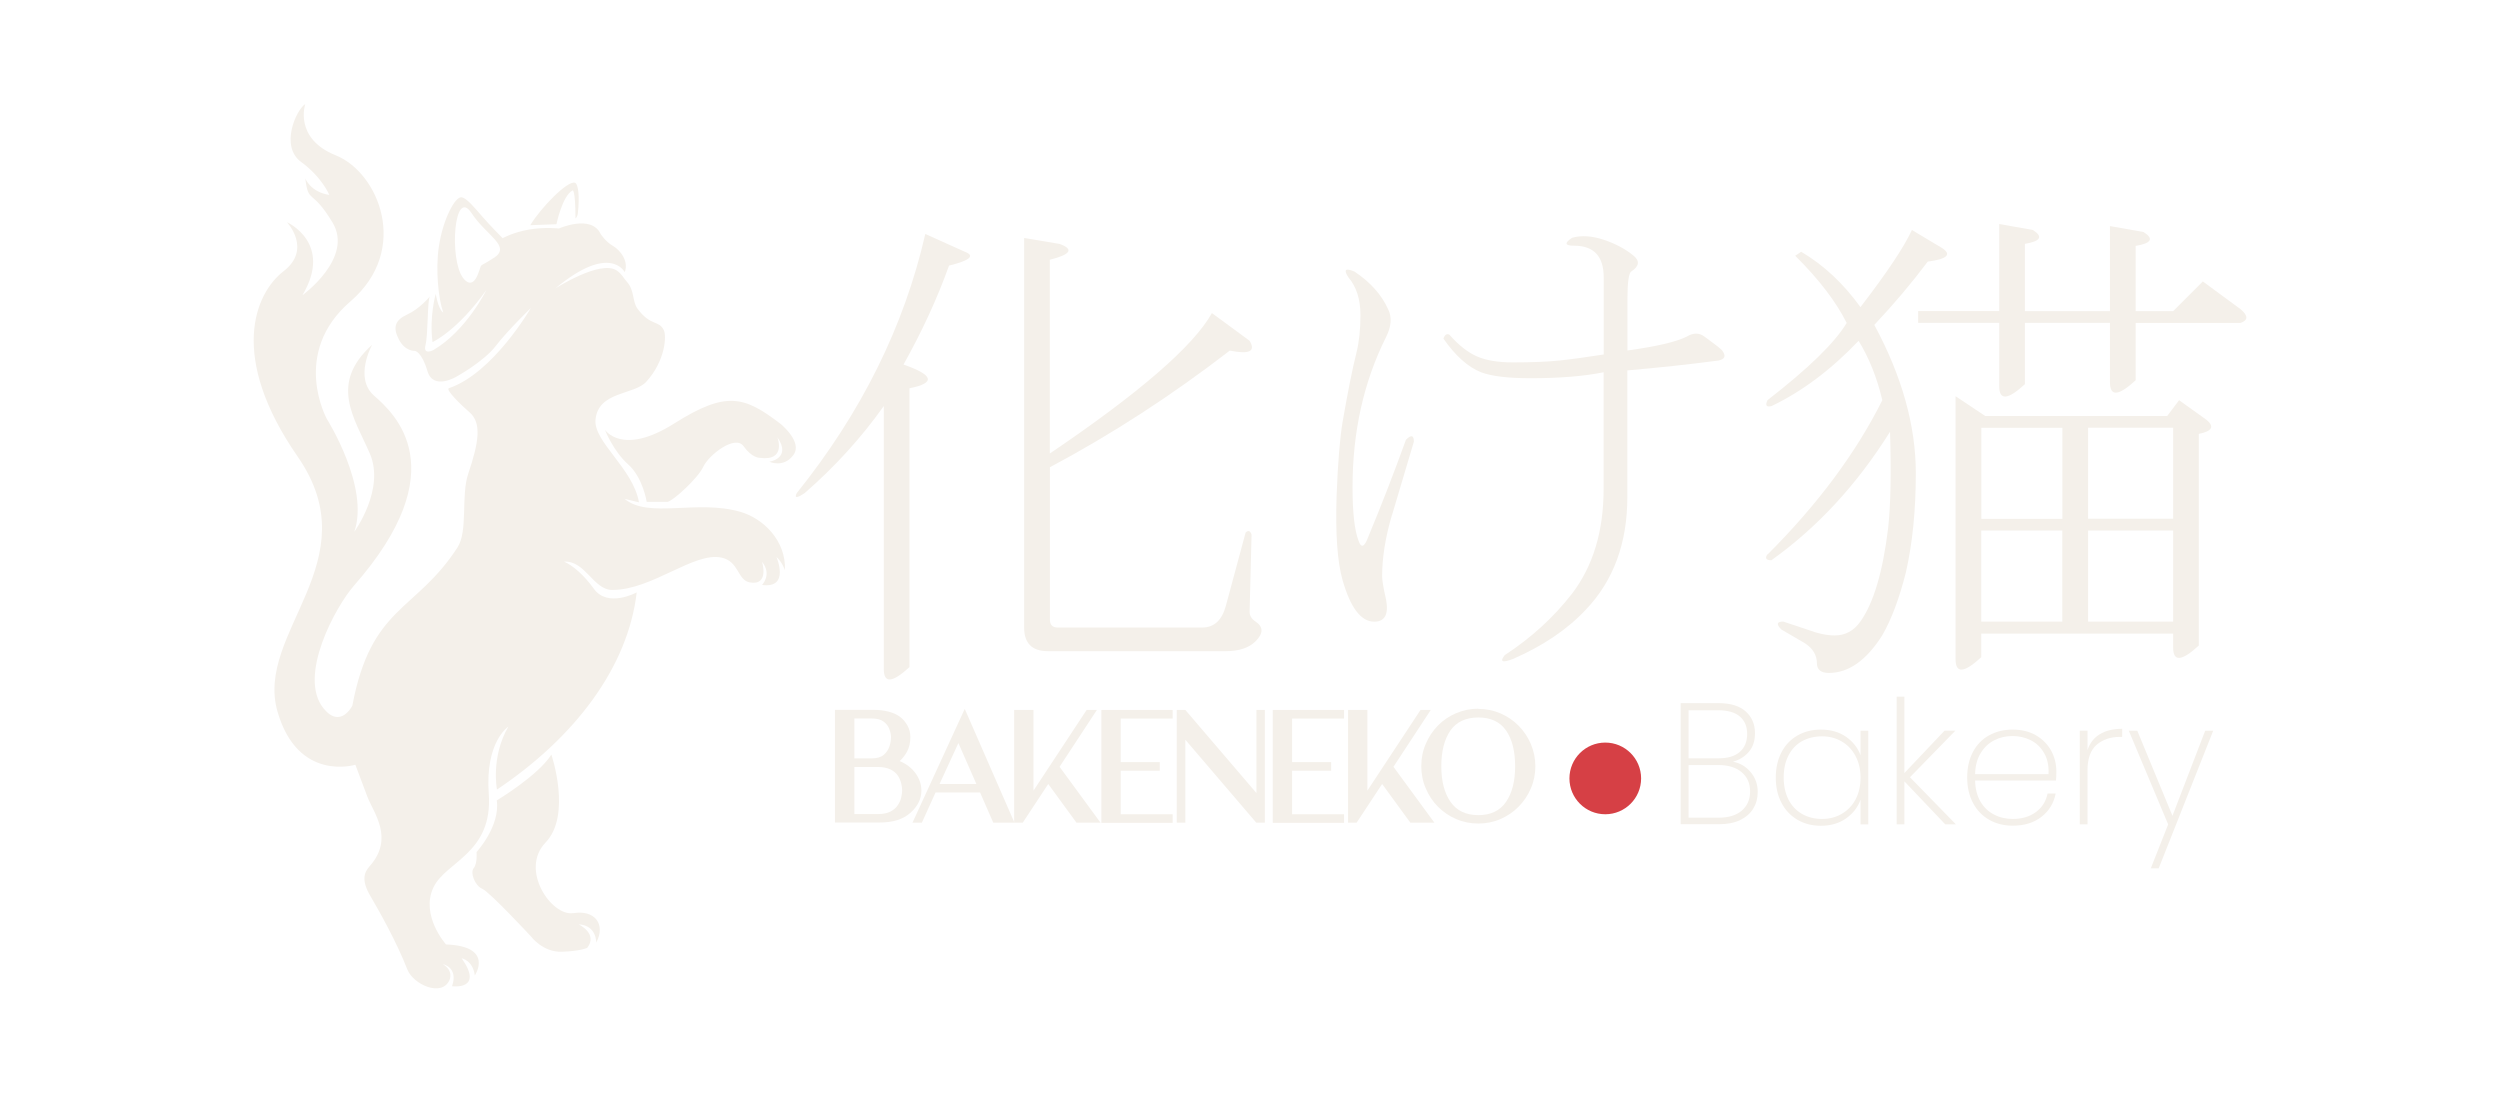
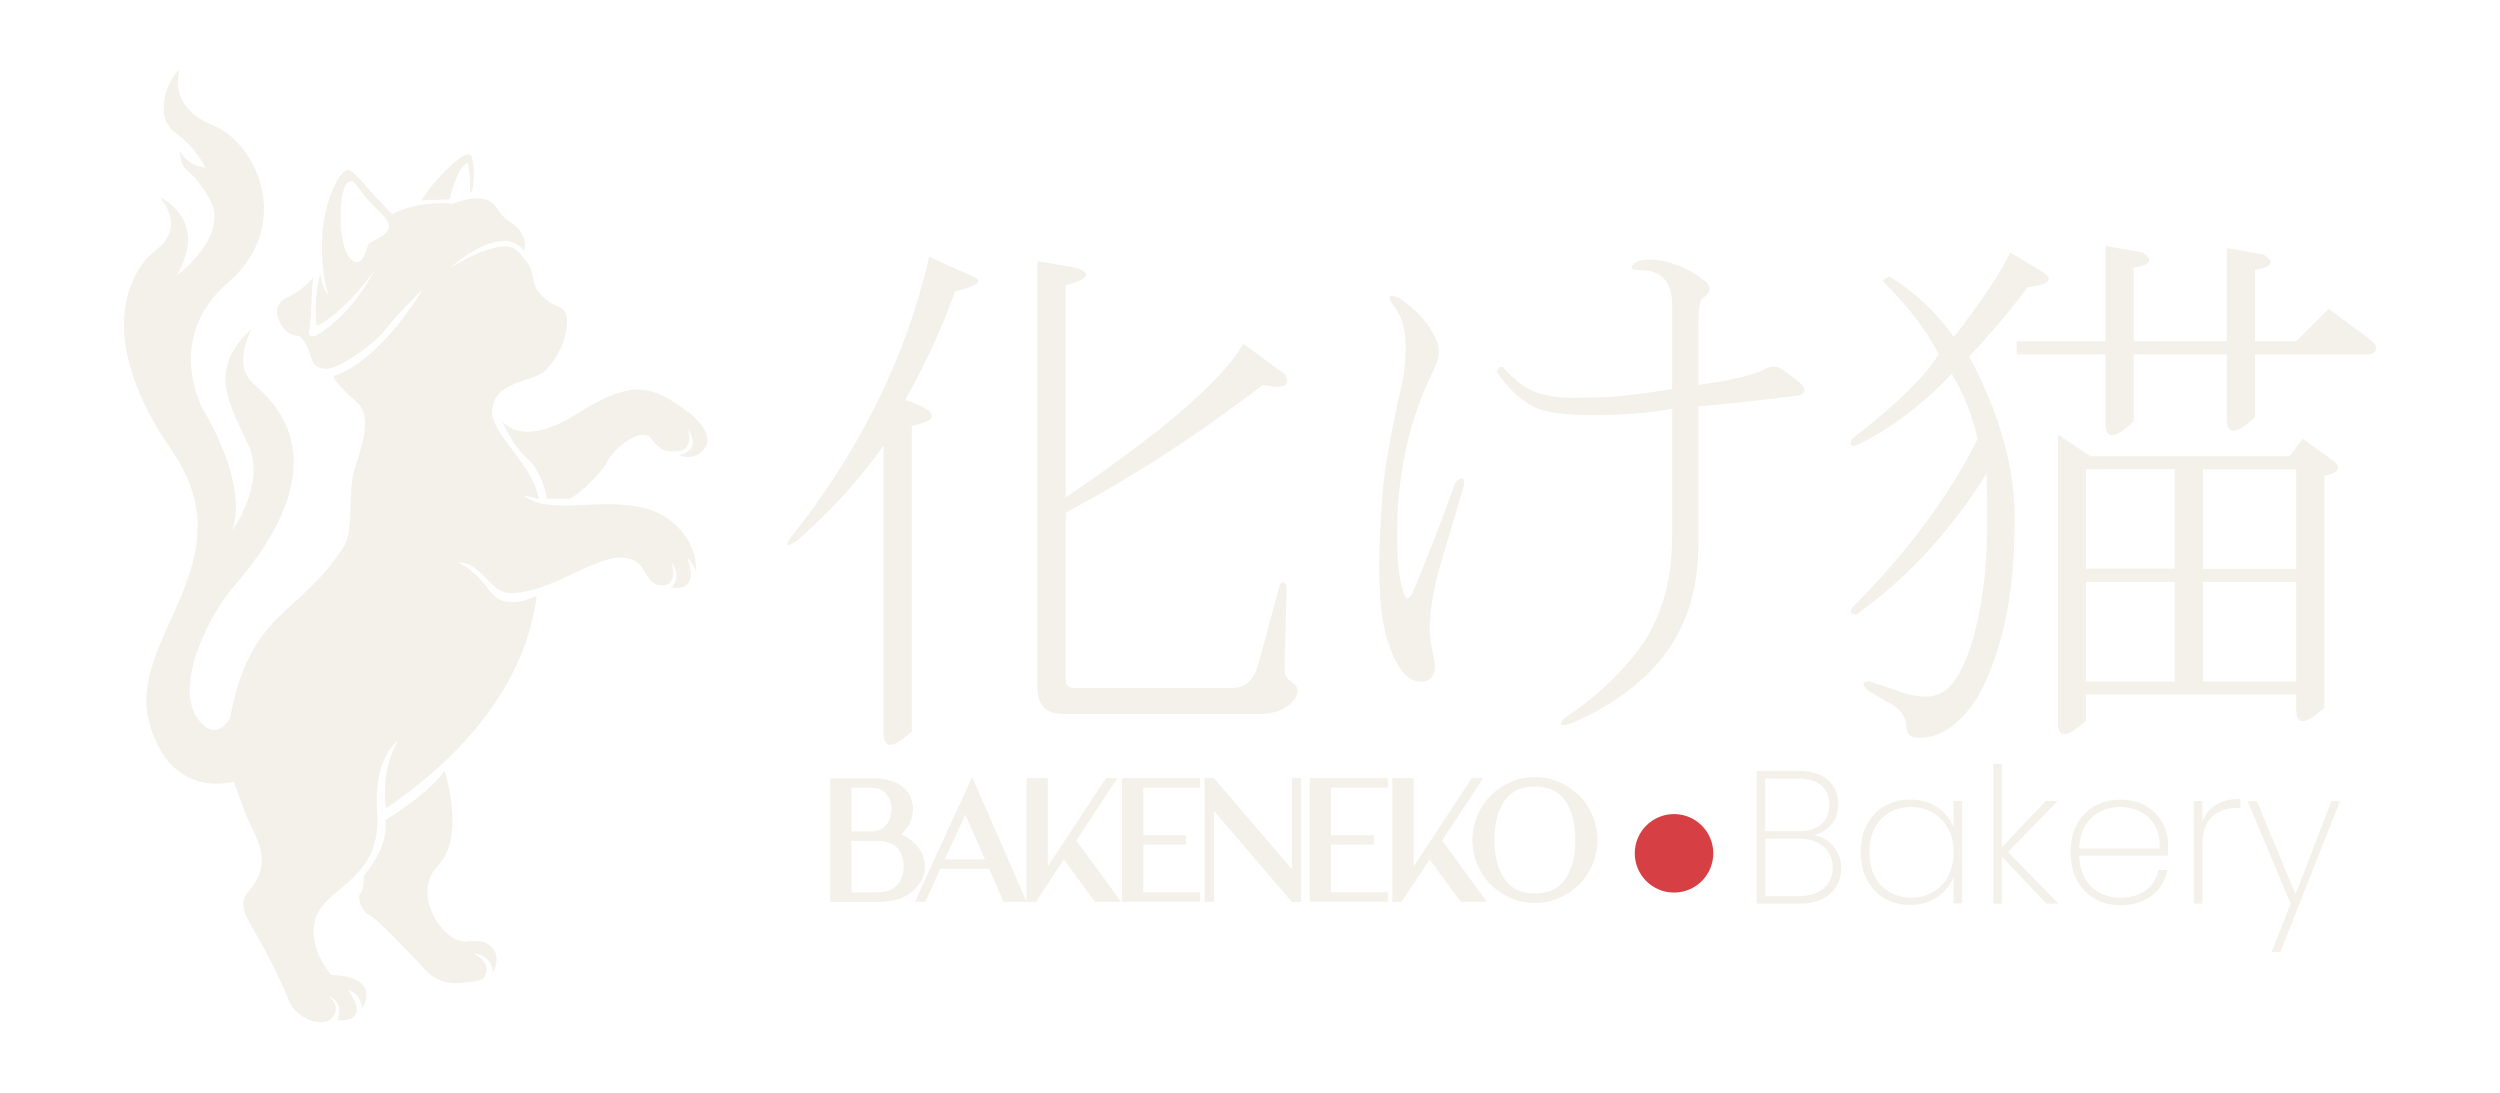
<svg xmlns="http://www.w3.org/2000/svg" id="Capa_9" data-name="Capa 9" viewBox="0 0 256 111.87">
  <defs>
    <style>
      .cls-1 {
        fill: #d64045;
      }

      .cls-2 {
        fill: #f4f0ea;
      }
    </style>
  </defs>
  <g>
-     <path class="cls-2" d="M58.63,19.5s.29-.21.3,2.87c0,0,.19-.13.24-.53.2-1.69.05-3.03-.3-3.13-.77-.23-3.49,2.56-4.57,4.35l2.68-.1s.6-2.91,1.65-3.46Z" />
-     <path class="cls-2" d="M80.38,58.39c.12-3.05-2.24-5.31-4.57-5.98-4.48-1.29-9.37.73-11.86-1.33l1.48.36c-.59-3.46-4.66-6.2-4.45-8.46.27-2.93,3.96-2.52,5.2-3.89,1.94-2.13,2.1-4.68,1.79-5.29-.52-1.05-1.32-.35-2.69-2.19-.55-.75-.29-1.88-1.09-2.76-.35-.38-.51-.8-1.04-1.15-1.66-1.13-6.29,1.84-6.29,1.84,5.63-4.69,7.11-1.67,7.11-1.67.45-1.13-.48-2.28-1.22-2.7-.74-.42-1.25-1.22-1.25-1.22-.96-2.03-4.27-.55-4.27-.55,0,0-1.44-.18-3.14.12-1.56.28-2.62.87-2.62.87-.38-.39-1.24-1.25-2.06-2.19-.82-.93-1.62-1.94-2.16-2-.63-.07-1.88,2.18-2.31,5.05-.37,2.44-.01,5.44.41,6.62.06.16.03.14-.03.08-.47-.41-.7-1.86-.7-1.86,0,0-.67,2.3-.33,4.94,0,0,2.54-1.14,5.51-5.33,0,0-2.03,4.16-5.43,6.15,0,0-1.07.57-.8-.51.28-1.07.18-4.63.45-4.98,0,0-1.05,1.27-2.31,1.84-1.27.58-1.51,1.33-.86,2.57.65,1.24,1.63,1.16,1.63,1.16,0,0,.7.06,1.29,2.07s2.97.57,2.97.57c0,0,2.8-1.54,4.03-3.15,1.23-1.6,3.59-3.88,3.59-3.88,0,0-3.86,6.68-8.39,8.21-.39.13,1.23,1.71,2.12,2.48,1.21,1.06.99,2.94-.14,6.27-.77,2.27,0,5.87-1.11,7.57-4.29,6.61-8.83,5.93-10.76,16.19,0,0-1.2,2.41-2.94.29-2.7-3.3,1.26-10.47,3.09-12.56,10.51-11.96,4.15-17.65,2.07-19.48s-.19-5.21-.19-5.21c-4.44,4-1.83,7.48-.24,11.14,1.59,3.67-1.59,8.01-1.59,8.01,1.59-4.58-2.8-11.53-2.8-11.53,0,0-3.76-6.75,2.41-12.06,6.17-5.31,2.85-13.21-1.5-14.95-4.34-1.74-3.13-5.26-3.13-5.26-.96.63-2.6,4.34-.43,5.93,2.17,1.59,2.89,3.38,2.89,3.38-1.93-.29-2.46-1.69-2.46-1.69.34,2.7.63.92,2.8,4.53,2.17,3.62-3.09,7.43-3.09,7.43,3.18-5.35-1.59-7.48-1.59-7.48,0,0,2.6,2.75-.34,5.02-2.94,2.27-5.67,8.73,1.45,19,7.44,10.74-4.43,17.97-2.07,26.11,2.1,7.25,7.97,5.43,7.97,5.43,0,0,.91,2.44,1.22,3.25.63,1.67,2.8,4.27.24,7.14-.58.66-.87,1.45.1,3.09.96,1.64,2.7,4.75,3.76,7.48.6,1.54,3.54,2.87,4.32,1.08,0,0,.46-.92-.68-1.62,0,0,1.61.31.94,2.26,0,0,3.3.45.99-2.86,0,0,1.15.21,1.34,1.76,0,0,2.03-2.99-2.95-3.18,0,0-2.64-2.96-1.29-5.83,1.26-2.68,6.11-3.48,5.67-9.6-.39-5.33,2-6.87,2-6.87-1.81,3.13-1.16,6.44-1.16,6.44,7.94-5.32,13.41-12.49,14.31-20.19,0,0-2.96,1.62-4.39-.37-1.03-1.43-2.16-2.39-3.05-2.78,2.2-.11,2.99,2.9,4.94,2.9,4.1,0,8.34-3.92,11.19-3.31,1.8.39,1.61,2.31,2.89,2.54,2.04.36,1.25-2.12,1.25-2.12,1.06,1.32,0,2.38,0,2.38,2.89.39,1.48-2.86,1.48-2.86.58.49.87,1.35.87,1.35ZM50.59,26.39c-1.8,1.19-1.09.32-1.67,1.74-.58,1.41-1.28.63-1.51.32-1.43-1.91-.92-9.37.88-6.62,1.5,2.29,4.1,3.38,2.3,4.57Z" />
-     <path class="cls-2" d="M79.88,43.37c-3.67-2.8-5.5-3.38-10.85,0-5.35,3.38-7.09.63-7.09.63,0,0,.85,2.19,2.38,3.55,1.53,1.37,1.9,3.84,1.9,3.84h2.15c.59-.14,3.09-2.4,3.65-3.6s3.26-3.31,4.12-2.1c.86,1.21,1.64,1.19,1.64,1.19,2.8.38,1.82-2.11,1.82-2.11,1.5,2.17-.82,2.51-.82,2.51,0,0,1.45.68,2.46-.68,1.01-1.35-1.35-3.23-1.35-3.23Z" />
-     <path class="cls-2" d="M58.7,93.5c-2.2.37-5.53-4.42-2.83-7.23,2.7-2.81.59-9,.59-9-1.35,2.15-5.59,4.69-5.59,4.69.37,2.64-2.07,5.29-2.07,5.29,0,0,.1,1.19-.29,1.64-.39.45.11,1.8.87,2.12s5,4.89,5,4.89c0,0,1.21,1.64,3.18,1.56s2.57-.4,2.57-.4c1.14-1.45-.88-2.41-.88-2.41,1.88.11,1.8,1.88,1.8,1.88,1.01-1.88-.14-3.39-2.35-3.02Z" />
+     <path class="cls-2" d="M47.83,16.68s.31-.22.32,3.09c0,0,.21-.14.26-.57.22-1.82.05-3.26-.33-3.37-.83-.25-3.76,2.75-4.92,4.69l2.89-.11s.65-3.13,1.78-3.73Z" />
+     <path class="cls-2" d="M71.27,58.58c.13-3.28-2.42-5.72-4.92-6.44-4.83-1.39-10.1.78-12.77-1.43l1.6.39c-.64-3.73-5.02-6.67-4.79-9.12.29-3.15,4.27-2.72,5.61-4.19,2.09-2.3,2.26-5.04,1.93-5.7-.56-1.13-1.42-.38-2.89-2.36-.6-.8-.31-2.02-1.17-2.97-.37-.41-.55-.86-1.12-1.24-1.79-1.21-6.77,1.98-6.77,1.98,6.06-5.06,7.65-1.8,7.65-1.8.48-1.21-.52-2.46-1.32-2.91-.8-.45-1.35-1.32-1.35-1.32-1.04-2.18-4.6-.6-4.6-.6,0,0-1.55-.19-3.38.13-1.68.3-2.82.94-2.82.94-.41-.42-1.33-1.35-2.22-2.36-.89-1.01-1.74-2.09-2.32-2.16-.68-.08-2.03,2.35-2.49,5.44-.4,2.63-.01,5.86.44,7.13.06.17.03.15-.03.09-.51-.44-.75-2.01-.75-2.01,0,0-.72,2.48-.36,5.32,0,0,2.74-1.22,5.93-5.74,0,0-2.18,4.48-5.84,6.62,0,0-1.16.61-.86-.55.3-1.16.19-4.99.48-5.36,0,0-1.13,1.36-2.49,1.99-1.36.62-1.62,1.43-.92,2.77.7,1.34,1.75,1.25,1.75,1.25,0,0,.75.06,1.39,2.23s3.19.61,3.19.61c0,0,3.01-1.66,4.34-3.39,1.32-1.73,3.87-4.18,3.87-4.18,0,0-4.16,7.2-9.04,8.84-.42.14,1.33,1.84,2.28,2.67,1.3,1.14,1.06,3.17-.16,6.75-.83,2.44,0,6.32-1.19,8.16-4.62,7.12-9.51,6.39-11.59,17.44,0,0-1.29,2.6-3.16.32-2.91-3.55,1.35-11.28,3.32-13.52,11.33-12.88,4.47-19.01,2.23-20.99-2.23-1.97-.21-5.61-.21-5.61-4.78,4.31-1.97,8.05-.26,12,1.71,3.95-1.71,8.62-1.71,8.62,1.71-4.94-3.01-12.42-3.01-12.42,0,0-4.05-7.27,2.6-12.99,6.65-5.71,3.07-14.23-1.61-16.1-4.68-1.87-3.38-5.66-3.38-5.66-1.04.68-2.81,4.68-.47,6.39,2.34,1.71,3.12,3.64,3.12,3.64-2.08-.31-2.65-1.82-2.65-1.82.36,2.91.68.99,3.01,4.88,2.34,3.9-3.32,8-3.32,8,3.43-5.77-1.71-8.05-1.71-8.05,0,0,2.81,2.96-.36,5.4-3.17,2.44-6.11,9.4,1.56,20.47,8.01,11.57-4.77,19.36-2.23,28.12,2.26,7.81,8.59,5.85,8.59,5.85,0,0,.98,2.63,1.31,3.5.68,1.8,3.01,4.6.26,7.69-.63.71-.94,1.56.1,3.32,1.04,1.77,2.91,5.12,4.05,8.05.65,1.66,3.82,3.09,4.65,1.17,0,0,.49-.99-.73-1.74,0,0,1.74.33,1.01,2.44,0,0,3.55.49,1.07-3.09,0,0,1.24.23,1.45,1.89,0,0,2.18-3.22-3.18-3.43,0,0-2.84-3.19-1.39-6.28,1.36-2.88,6.58-3.75,6.1-10.34-.42-5.74,2.16-7.4,2.16-7.4-1.95,3.37-1.25,6.94-1.25,6.94,8.55-5.73,14.45-13.45,15.42-21.75,0,0-3.19,1.74-4.73-.4-1.11-1.54-2.32-2.57-3.29-2.99,2.37-.12,3.22,3.12,5.32,3.12,4.41,0,8.98-4.23,12.05-3.57,1.94.42,1.73,2.49,3.12,2.74,2.2.39,1.35-2.29,1.35-2.29,1.14,1.42,0,2.56,0,2.56,3.12.42,1.59-3.08,1.59-3.08.63.53.94,1.45.94,1.45ZM39.18,24.11c-1.94,1.28-1.18.35-1.8,1.87-.62,1.52-1.38.68-1.63.35-1.54-2.06-.99-10.1.95-7.13,1.62,2.47,4.42,3.64,2.48,4.92Z" />
+     <path class="cls-2" d="M70.73,42.4c-3.95-3.01-5.92-3.64-11.69,0-5.77,3.64-7.64.68-7.64.68,0,0,.92,2.36,2.56,3.83,1.65,1.47,2.04,4.14,2.04,4.14h2.32c.64-.16,3.32-2.58,3.93-3.88s3.51-3.57,4.43-2.26c.93,1.31,1.77,1.28,1.77,1.28,3.01.41,1.96-2.28,1.96-2.28,1.61,2.34-.88,2.7-.88,2.7,0,0,1.56.73,2.65-.73,1.09-1.45-1.45-3.48-1.45-3.48Z" />
+     <path class="cls-2" d="M47.91,96.4c-2.37.4-5.96-4.76-3.05-7.79,2.91-3.03.64-9.7.64-9.7-1.45,2.32-6.03,5.06-6.03,5.06.4,2.84-2.23,5.7-2.23,5.7,0,0,.1,1.28-.31,1.77-.42.48.12,1.94.94,2.29s5.39,5.26,5.39,5.26c0,0,1.3,1.77,3.43,1.68,2.13-.09,2.77-.43,2.77-.43,1.23-1.56-.95-2.6-.95-2.6,2.03.12,1.94,2.03,1.94,2.03,1.09-2.03-.16-3.65-2.53-3.26Z" />
  </g>
  <g>
    <g>
-       <path class="cls-2" d="M97.18,27.2c-1.21,3.38-2.77,6.75-4.66,10.13,3.1,1.08,3.31,1.89.61,2.43v28.55c-1.76,1.62-2.63,1.69-2.63.2v-26.93c-2.3,3.24-5,6.21-8.1,8.91-.81.54-1.08.54-.81,0,6.61-8.23,11-17.08,13.16-26.53l4.05,1.82c1.08.41.54.88-1.62,1.42ZM107.51,47.86v15.59c0,.54.27.81.81.81h14.78c1.22,0,2.03-.74,2.43-2.23l2.02-7.49c.27-.27.47-.2.61.2l-.2,7.9c0,.41.2.74.61,1.01.81.54.81,1.21,0,2.02-.68.67-1.69,1.01-3.04,1.01h-18.23c-1.62,0-2.43-.81-2.43-2.43V24.37l3.64.61c1.48.54,1.14,1.08-1.01,1.62v19.84c9.18-6.21,14.71-11,16.6-14.38l3.85,2.83c.67,1.08,0,1.42-2.02,1.01-5.94,4.59-12.08,8.57-18.43,11.95Z" />
-       <path class="cls-2" d="M142.54,52.72c-.68,2.3-1.01,4.39-1.01,6.28,0,.41.13,1.22.41,2.43.27,1.49-.14,2.23-1.22,2.23-1.35,0-2.43-1.42-3.24-4.25-.54-1.89-.74-4.79-.61-8.71.13-3.37.34-5.87.61-7.49.54-3.1,1.01-5.47,1.42-7.09.27-1.08.41-2.36.41-3.85,0-1.62-.41-2.9-1.22-3.85-.54-.81-.34-1.01.61-.61,1.62,1.08,2.77,2.36,3.44,3.85.41.81.34,1.76-.2,2.84-2.3,4.59-3.44,9.72-3.44,15.39,0,2.57.2,4.39.61,5.47.27.81.61.68,1.01-.41,1.35-3.24,2.63-6.55,3.85-9.92.54-.54.81-.47.81.2-.68,2.3-1.42,4.79-2.23,7.49ZM176.36,35.91c.41.54.27.88-.4,1.01-3.11.41-6.21.74-9.32,1.01v12.96c0,4.73-1.42,8.57-4.25,11.54-1.89,2.02-4.39,3.71-7.49,5.06-1.08.41-1.35.27-.81-.41,2.7-1.76,4.99-3.85,6.88-6.28,2.16-2.83,3.24-6.41,3.24-10.73v-11.95c-2.02.41-4.52.61-7.49.61-2.3,0-3.98-.2-5.06-.61-1.35-.54-2.63-1.69-3.85-3.44.13-.41.34-.54.61-.41.94,1.08,1.89,1.82,2.83,2.23.94.41,2.16.61,3.65.61,2.02,0,3.64-.07,4.86-.2,1.22-.13,2.7-.34,4.46-.61v-7.9c0-2.16-1.01-3.24-3.04-3.24-.95,0-1.01-.27-.2-.81.94-.27,2.03-.2,3.24.2,1.22.41,2.23.95,3.04,1.62.67.54.61,1.08-.2,1.62-.27.14-.41,1.08-.41,2.83v5.27c2.97-.41,4.99-.88,6.07-1.42.67-.41,1.28-.41,1.82,0,.94.68,1.55,1.15,1.82,1.42Z" />
-       <path class="cls-2" d="M181.01,56.77c5.13-5.13,9.04-10.39,11.74-15.79-.54-2.29-1.35-4.32-2.43-6.08-2.83,2.97-5.81,5.2-8.91,6.68-.54.14-.68-.07-.41-.61,4.18-3.24,6.88-5.87,8.1-7.9-1.08-2.16-2.83-4.46-5.27-6.88l.61-.41c2.29,1.35,4.32,3.24,6.07,5.67,2.7-3.51,4.46-6.14,5.27-7.9l3.04,1.82c1.08.68.61,1.15-1.42,1.42-1.62,2.16-3.44,4.32-5.47,6.48,2.84,5.27,4.25,10.33,4.25,15.19,0,3.78-.34,7.16-1.01,10.12-.68,2.7-1.49,4.86-2.43,6.48-1.62,2.56-3.44,3.85-5.47,3.85-.81,0-1.22-.34-1.22-1.01,0-.81-.41-1.49-1.21-2.02l-2.43-1.42c-.54-.54-.47-.81.2-.81l2.43.81c1.08.41,2.03.61,2.83.61,1.08,0,1.96-.47,2.63-1.42,1.35-1.89,2.29-5.06,2.84-9.52.27-2.43.33-5.74.2-9.92-3.38,5.4-7.43,9.79-12.15,13.16-.54,0-.68-.2-.41-.61ZM218.68,31.86h3.85l3.04-3.04,3.85,2.83c.81.68.81,1.15,0,1.42h-10.73v5.87c-1.76,1.62-2.63,1.69-2.63.2v-6.08h-8.71v6.28c-1.76,1.62-2.63,1.69-2.63.2v-6.48h-8.3v-1.21h8.3v-8.91l3.44.61c1.08.68.81,1.15-.81,1.42v6.89h8.71v-8.71l3.44.61c1.08.68.81,1.15-.81,1.42v6.68ZM202.88,64.87v2.43c-1.76,1.62-2.63,1.69-2.63.2v-26.93l3.04,2.03h18.63l1.22-1.62,2.83,2.03c.81.68.54,1.15-.81,1.42v21.67c-1.76,1.62-2.63,1.69-2.63.2v-1.42h-19.64ZM211.19,43.81h-8.3v9.32h8.3v-9.32ZM202.88,63.65h8.3v-9.32h-8.3v9.32ZM213.82,53.12h8.71v-9.32h-8.71v9.32ZM222.53,63.65v-9.32h-8.71v9.32h8.71Z" />
+       <path class="cls-2" d="M97.8,29.85c-1.33,3.7-3.03,7.4-5.1,11.09,3.4,1.19,3.62,2.07.67,2.66v31.28c-1.92,1.78-2.88,1.85-2.88.22v-29.5c-2.52,3.55-5.47,6.8-8.87,9.76-.89.59-1.19.59-.89,0,7.24-9.02,12.05-18.71,14.42-29.06l4.44,2c1.18.44.59.96-1.78,1.55ZM109.12,52.48v17.08c0,.59.29.89.89.89h16.19c1.33,0,2.22-.81,2.66-2.44l2.22-8.21c.3-.29.52-.22.67.22l-.22,8.65c0,.44.22.82.67,1.11.89.59.89,1.33,0,2.22-.74.74-1.85,1.11-3.33,1.11h-19.97c-1.78,0-2.66-.89-2.66-2.66V26.75l3.99.67c1.63.59,1.25,1.19-1.11,1.78v21.74c10.05-6.8,16.12-12.05,18.19-15.75l4.21,3.11c.74,1.19,0,1.55-2.22,1.11-6.51,5.03-13.24,9.39-20.19,13.09Z" />
+       <path class="cls-2" d="M147.5,57.81c-.74,2.52-1.11,4.81-1.11,6.88,0,.44.15,1.33.44,2.66.29,1.63-.15,2.44-1.33,2.44-1.48,0-2.66-1.55-3.55-4.66-.59-2.07-.82-5.25-.67-9.54.15-3.7.37-6.43.67-8.21.59-3.4,1.11-5.99,1.55-7.76.29-1.18.44-2.59.44-4.21,0-1.78-.44-3.18-1.33-4.22-.59-.89-.37-1.11.67-.67,1.78,1.19,3.03,2.59,3.77,4.21.44.89.37,1.92-.22,3.11-2.52,5.03-3.77,10.65-3.77,16.86,0,2.81.22,4.81.67,5.99.3.89.67.74,1.11-.44,1.48-3.55,2.88-7.17,4.21-10.87.59-.59.89-.52.89.22-.74,2.52-1.55,5.25-2.44,8.21ZM184.54,39.39c.44.59.3.96-.44,1.11-3.4.44-6.8.82-10.2,1.11v14.2c0,5.18-1.55,9.39-4.66,12.65-2.07,2.22-4.81,4.07-8.21,5.55-1.19.44-1.48.3-.89-.44,2.96-1.92,5.47-4.21,7.54-6.88,2.36-3.11,3.55-7.02,3.55-11.76v-13.09c-2.22.44-4.96.67-8.21.67-2.52,0-4.36-.22-5.55-.67-1.48-.59-2.88-1.85-4.21-3.77.15-.44.37-.59.67-.44,1.03,1.19,2.07,2,3.11,2.44,1.03.44,2.36.67,3.99.67,2.22,0,3.99-.07,5.32-.22,1.33-.15,2.96-.37,4.88-.67v-8.65c0-2.36-1.11-3.55-3.33-3.55-1.04,0-1.11-.3-.22-.89,1.03-.3,2.22-.22,3.55.22,1.33.44,2.44,1.04,3.33,1.78.74.59.67,1.19-.22,1.78-.3.15-.44,1.19-.44,3.11v5.77c3.25-.44,5.47-.96,6.65-1.55.74-.44,1.4-.44,2,0,1.03.74,1.7,1.26,2,1.55Z" />
+       <path class="cls-2" d="M189.65,62.24c5.62-5.62,9.91-11.39,12.87-17.3-.59-2.51-1.48-4.73-2.66-6.66-3.11,3.26-6.36,5.7-9.76,7.32-.59.15-.74-.07-.44-.67,4.58-3.55,7.54-6.43,8.87-8.65-1.19-2.36-3.11-4.88-5.77-7.54l.67-.44c2.51,1.48,4.73,3.55,6.65,6.21,2.96-3.84,4.88-6.73,5.77-8.65l3.33,2c1.18.74.67,1.26-1.55,1.55-1.78,2.37-3.77,4.74-5.99,7.1,3.11,5.77,4.66,11.31,4.66,16.64,0,4.14-.37,7.84-1.11,11.09-.74,2.96-1.63,5.32-2.66,7.1-1.77,2.81-3.77,4.21-5.99,4.21-.89,0-1.33-.37-1.33-1.11,0-.89-.44-1.63-1.33-2.22l-2.66-1.55c-.59-.59-.52-.89.22-.89l2.66.89c1.18.44,2.22.67,3.11.67,1.18,0,2.14-.52,2.88-1.55,1.48-2.07,2.51-5.55,3.11-10.43.29-2.66.37-6.28.22-10.87-3.7,5.92-8.13,10.72-13.31,14.42-.59,0-.74-.22-.44-.67ZM230.91,34.96h4.22l3.33-3.33,4.21,3.11c.89.74.89,1.26,0,1.55h-11.76v6.43c-1.92,1.78-2.88,1.85-2.88.22v-6.66h-9.54v6.88c-1.92,1.78-2.88,1.85-2.88.22v-7.1h-9.1v-1.33h9.1v-9.76l3.77.67c1.18.74.89,1.26-.89,1.55v7.54h9.54v-9.54l3.77.67c1.18.74.89,1.26-.89,1.55v7.32ZM213.61,71.12v2.66c-1.92,1.77-2.88,1.85-2.88.22v-29.5l3.33,2.22h20.41l1.33-1.78,3.11,2.22c.89.74.59,1.26-.89,1.55v23.74c-1.92,1.78-2.88,1.85-2.88.22v-1.55h-21.52ZM222.7,48.04h-9.09v10.2h9.09v-10.2ZM213.61,69.79h9.09v-10.2h-9.09v10.2ZM225.59,58.25h9.54v-10.2h-9.54v10.2ZM235.13,69.79v-10.2h-9.54v10.2h9.54Z" />
    </g>
    <g>
-       <path class="cls-2" d="M179.26,79.06c.49.58.73,1.25.73,2.03,0,.64-.15,1.2-.45,1.7-.3.5-.75.89-1.34,1.18-.6.29-1.32.43-2.16.43h-3.94v-12.4h3.87c1.24,0,2.17.29,2.8.86s.94,1.31.94,2.22c0,.79-.21,1.43-.64,1.92-.42.49-.97.82-1.62,1,.72.13,1.32.48,1.81,1.06ZM172.9,77.65h3.11c.93,0,1.65-.22,2.15-.66.5-.44.75-1.05.75-1.83s-.25-1.35-.74-1.78-1.24-.65-2.24-.65h-3.02v4.93ZM178.35,83.01c.57-.48.86-1.13.86-1.97s-.29-1.48-.87-1.97c-.58-.49-1.38-.73-2.39-.73h-3.04v5.39h3.09c1,0,1.79-.24,2.36-.72Z" />
-       <path class="cls-2" d="M182.43,77.02c.39-.74.94-1.31,1.64-1.71.7-.4,1.5-.6,2.39-.6,1.01,0,1.87.25,2.58.74.71.5,1.2,1.13,1.48,1.89v-2.51h.79v9.59h-.79v-2.53c-.28.78-.78,1.42-1.49,1.92-.71.5-1.57.75-2.57.75-.89,0-1.69-.2-2.39-.61s-1.25-.98-1.64-1.73c-.4-.75-.59-1.62-.59-2.6s.2-1.85.59-2.6ZM190,77.4c-.35-.64-.82-1.14-1.42-1.48-.6-.35-1.27-.52-2.01-.52s-1.46.17-2.05.5-1.05.82-1.38,1.46c-.33.64-.49,1.39-.49,2.26s.17,1.62.49,2.26c.33.64.79,1.12,1.39,1.47.6.34,1.28.51,2.04.51s1.42-.17,2.02-.52,1.08-.84,1.42-1.48c.34-.64.51-1.39.51-2.23s-.17-1.57-.52-2.22Z" />
-       <path class="cls-2" d="M199.19,84.41l-4.18-4.4v4.4h-.79v-13.07h.79v7.82l4.11-4.34h1.11l-4.65,4.77,4.7,4.82h-1.09Z" />
-       <path class="cls-2" d="M210.53,79.93h-8.28c.02.86.21,1.58.56,2.17s.82,1.03,1.4,1.32c.58.3,1.21.44,1.89.44.94,0,1.73-.23,2.37-.7s1.04-1.1,1.2-1.9h.83c-.19.98-.67,1.77-1.45,2.38-.78.61-1.76.91-2.95.91-.89,0-1.69-.2-2.4-.6-.71-.4-1.26-.97-1.66-1.72-.4-.75-.6-1.62-.6-2.62s.2-1.87.59-2.61c.39-.74.94-1.31,1.65-1.7.71-.39,1.51-.59,2.42-.59s1.72.2,2.39.59c.68.4,1.19.92,1.55,1.57.35.65.53,1.36.53,2.11,0,.42-.01.74-.04.95ZM209.32,77.12c-.34-.59-.79-1.03-1.37-1.32-.58-.29-1.2-.43-1.87-.43s-1.29.14-1.86.43c-.57.29-1.04.73-1.4,1.32-.36.59-.55,1.31-.57,2.15h7.52c.04-.85-.11-1.57-.45-2.15Z" />
-       <path class="cls-2" d="M215.01,75.19c.6-.37,1.37-.56,2.3-.56v.83h-.26c-.94,0-1.72.27-2.35.8-.62.54-.94,1.41-.94,2.62v5.53h-.79v-9.59h.79v1.98c.24-.71.65-1.24,1.25-1.61Z" />
-       <path class="cls-2" d="M226.63,74.83l-5.58,14.09h-.81l1.78-4.5-4.03-9.59h.87l3.6,8.71,3.35-8.71h.81Z" />
+       <path class="cls-2" d="M187.73,86.67c.54.63.8,1.37.8,2.22,0,.7-.16,1.32-.49,1.87-.33.55-.82.98-1.47,1.3-.65.32-1.44.47-2.37.47h-4.31v-13.58h4.24c1.35,0,2.38.31,3.07.94s1.04,1.43,1.04,2.43c0,.86-.23,1.56-.7,2.1-.47.54-1.06.9-1.78,1.09.79.14,1.45.53,1.98,1.16ZM180.76,85.12h3.4c1.02,0,1.8-.24,2.35-.73.55-.48.82-1.15.82-2s-.27-1.48-.81-1.95-1.36-.72-2.46-.72h-3.31v5.4ZM186.73,90.99c.62-.52.94-1.24.94-2.16s-.32-1.62-.96-2.16c-.64-.54-1.51-.8-2.62-.8h-3.33v5.9h3.38c1.1,0,1.96-.26,2.58-.78Z" />
+       <path class="cls-2" d="M191.19,84.42c.43-.81,1.03-1.44,1.8-1.88.77-.44,1.64-.66,2.62-.66,1.11,0,2.05.27,2.82.81.77.54,1.31,1.23,1.62,2.07v-2.75h.87v10.5h-.87v-2.77c-.31.85-.85,1.55-1.63,2.1-.78.55-1.72.82-2.82.82-.98,0-1.85-.22-2.62-.67s-1.37-1.08-1.8-1.9c-.43-.82-.65-1.77-.65-2.85s.22-2.03.65-2.84ZM199.49,84.84c-.38-.7-.9-1.24-1.56-1.63-.66-.38-1.39-.57-2.21-.57s-1.6.18-2.24.55-1.15.9-1.51,1.6c-.36.7-.54,1.52-.54,2.48s.18,1.78.54,2.48c.36.7.87,1.23,1.52,1.61.65.37,1.4.56,2.23.56s1.55-.19,2.22-.57,1.18-.92,1.56-1.63c.37-.7.56-1.52.56-2.45s-.19-1.73-.57-2.43Z" />
+       <path class="cls-2" d="M209.56,92.53l-4.58-4.82v4.82h-.87v-14.32h.87v8.57l4.51-4.76h1.22l-5.09,5.22,5.15,5.28h-1.2Z" />
+       <path class="cls-2" d="M221.98,87.62h-9.07c.02.94.23,1.73.62,2.38s.9,1.13,1.53,1.45c.63.32,1.32.48,2.07.48,1.03,0,1.9-.25,2.59-.76s1.14-1.2,1.32-2.08h.91c-.21,1.07-.74,1.94-1.59,2.6-.85.66-1.93,1-3.23,1-.98,0-1.86-.22-2.63-.66-.77-.44-1.38-1.07-1.82-1.89-.44-.82-.66-1.78-.66-2.87s.22-2.05.65-2.86c.43-.81,1.04-1.43,1.81-1.87.77-.43,1.66-.65,2.65-.65s1.88.22,2.62.65c.74.43,1.31,1.01,1.69,1.72.39.72.58,1.49.58,2.31,0,.46-.01.81-.04,1.04ZM220.66,84.54c-.37-.64-.87-1.13-1.5-1.44-.63-.32-1.32-.47-2.05-.47s-1.42.16-2.04.47c-.63.32-1.14.8-1.53,1.44-.39.64-.6,1.43-.63,2.36h8.24c.04-.93-.12-1.72-.49-2.36Z" />
+       <path class="cls-2" d="M226.89,82.42c.66-.41,1.5-.61,2.52-.61v.91h-.29c-1.03,0-1.89.29-2.57.88-.68.59-1.03,1.55-1.03,2.87v6.05h-.87v-10.5h.87v2.17c.26-.77.72-1.36,1.37-1.77Z" />
+       <path class="cls-2" d="M239.62,82.03l-6.11,15.44h-.89l1.95-4.93-4.41-10.5h.95l3.95,9.54,3.68-9.54h.89Z" />
    </g>
    <g>
-       <path class="cls-2" d="M92.14,77.94c.68.29,1.22.7,1.61,1.24s.6,1.13.6,1.78c0,.84-.37,1.6-1.11,2.26-.37.34-.83.59-1.36.76s-1.18.25-1.94.25h-4.44v-11.54h3.98c.55,0,1.06.06,1.54.19.48.13.86.31,1.16.54.29.22.54.51.74.87.2.36.3.75.3,1.18,0,.57-.11,1.06-.32,1.46s-.47.73-.77,1ZM89.26,73.57h-1.77v4.09h1.75c.55,0,.97-.12,1.25-.36s.48-.53.59-.87c.11-.34.16-.65.16-.95,0-.25-.06-.52-.17-.82-.11-.3-.31-.56-.59-.77s-.69-.32-1.23-.32ZM89.89,83.36c.53,0,.95-.08,1.28-.25.33-.17.58-.38.75-.64.18-.26.3-.52.36-.79.06-.27.1-.51.1-.72,0-.23-.03-.49-.1-.76-.07-.27-.18-.54-.35-.79-.17-.25-.42-.46-.75-.62-.33-.16-.76-.25-1.29-.25h-2.4v4.82h2.4Z" />
-       <path class="cls-2" d="M101.71,84.24l-1.35-3.09h-4.56l-1.4,3.09h-.96l5.35-11.65,5.09,11.65h-2.16ZM99.98,80.28l-1.84-4.19-1.93,4.19h3.77Z" />
-       <path class="cls-2" d="M108.5,78.52l4.19,5.72h-2.46l-2.89-3.96-2.61,3.96h-.88v-11.54h1.98v8.26l5.44-8.26h1.05l-3.82,5.82Z" />
-       <path class="cls-2" d="M112.78,72.7h7.3v.88h-5.32v4.46h4v.88h-4v4.46h5.32v.88h-7.3v-11.54Z" />
-       <path class="cls-2" d="M129.52,72.7v11.54h-.88l-7.26-8.49v8.49h-.88v-11.54h.88l7.28,8.51v-8.51h.86Z" />
-       <path class="cls-2" d="M130.33,72.7h7.3v.88h-5.32v4.46h4v.88h-4v4.46h5.32v.88h-7.3v-11.54Z" />
-       <path class="cls-2" d="M142.69,78.52l4.19,5.72h-2.46l-2.89-3.96-2.61,3.96h-.88v-11.54h1.98v8.26l5.44-8.26h1.05l-3.82,5.82Z" />
-       <path class="cls-2" d="M151.38,72.59c.81,0,1.57.16,2.27.46.71.31,1.33.73,1.86,1.27s.95,1.16,1.25,1.87c.3.71.46,1.47.46,2.27s-.15,1.56-.46,2.27c-.3.71-.72,1.33-1.25,1.87s-1.15.96-1.86,1.27c-.71.31-1.47.46-2.27.46s-1.56-.15-2.27-.46c-.71-.3-1.33-.73-1.86-1.26s-.95-1.16-1.25-1.88c-.31-.71-.46-1.47-.46-2.28s.15-1.57.46-2.28c.3-.71.72-1.34,1.25-1.88s1.15-.96,1.86-1.26c.71-.3,1.46-.46,2.27-.46ZM155.15,78.47c0-1.56-.31-2.78-.93-3.67s-1.57-1.33-2.84-1.33-2.25.45-2.87,1.35c-.61.9-.92,2.12-.92,3.65s.32,2.75.95,3.65c.63.9,1.58,1.35,2.84,1.35s2.22-.45,2.84-1.36c.62-.91.93-2.12.93-3.64Z" />
+       <path class="cls-2" d="M92.28,85.44c.74.32,1.33.77,1.77,1.36s.65,1.23.65,1.95c0,.92-.4,1.75-1.21,2.48-.41.37-.91.65-1.49.84s-1.29.28-2.12.28h-4.86v-12.65h4.36c.6,0,1.17.07,1.69.21.52.14.95.34,1.27.6.32.24.59.56.81.95.22.39.33.82.33,1.3,0,.63-.12,1.16-.35,1.6s-.51.8-.85,1.09ZM89.13,80.66h-1.94v4.48h1.92c.6,0,1.06-.13,1.37-.39s.53-.58.64-.95c.12-.37.17-.72.17-1.04,0-.27-.06-.57-.18-.89-.12-.33-.34-.61-.64-.85s-.76-.36-1.35-.36ZM89.82,91.38c.58,0,1.04-.09,1.4-.28.36-.19.63-.42.83-.7.19-.28.32-.57.4-.86.07-.3.1-.56.1-.79,0-.26-.03-.53-.1-.84-.07-.3-.2-.59-.38-.86-.19-.27-.46-.5-.83-.68-.37-.18-.84-.27-1.41-.27h-2.63v5.29h2.63Z" />
+       <path class="cls-2" d="M102.77,92.34l-1.48-3.38h-5l-1.54,3.38h-1.06l5.86-12.76,5.57,12.76h-2.36ZM100.87,88l-2.02-4.59-2.11,4.59h4.13Z" />
+       <path class="cls-2" d="M110.21,86.07l4.59,6.27h-2.69l-3.17-4.34-2.86,4.34h-.96v-12.65h2.17v9.05l5.96-9.05h1.15l-4.19,6.38Z" />
+       <path class="cls-2" d="M114.9,79.69h7.99v.96h-5.82v4.88h4.38v.96h-4.38v4.88h5.82v.96h-7.99v-12.65Z" />
+       <path class="cls-2" d="M133.23,79.69v12.65h-.96l-7.96-9.3v9.3h-.96v-12.65h.96l7.98,9.32v-9.32h.94Z" />
+       <path class="cls-2" d="M134.12,79.69h7.99v.96h-5.82v4.88h4.38v.96h-4.38v4.88h5.82v.96h-7.99v-12.65Z" />
+       <path class="cls-2" d="M147.67,86.07l4.59,6.27h-2.69l-3.17-4.34-2.86,4.34h-.96v-12.65h2.17v9.05l5.96-9.05h1.15l-4.19,6.38Z" />
+       <path class="cls-2" d="M157.18,79.58c.88,0,1.71.17,2.49.51.78.34,1.45.8,2.04,1.39s1.04,1.27,1.37,2.05c.33.78.5,1.61.5,2.49s-.17,1.71-.5,2.49c-.33.77-.79,1.46-1.37,2.05s-1.26,1.05-2.04,1.39c-.77.34-1.61.51-2.49.51s-1.71-.17-2.49-.5c-.78-.33-1.46-.79-2.04-1.38s-1.04-1.27-1.37-2.06c-.33-.78-.5-1.61-.5-2.5s.17-1.72.5-2.5c.33-.78.79-1.47,1.37-2.06s1.26-1.05,2.04-1.38c.77-.33,1.6-.5,2.49-.5ZM161.31,86.02c0-1.7-.34-3.04-1.02-4.02-.68-.97-1.72-1.46-3.11-1.46s-2.47.49-3.14,1.48c-.67.99-1.01,2.32-1.01,4s.35,3.01,1.04,4c.69.99,1.73,1.48,3.11,1.48s2.43-.5,3.11-1.49c.68-.99,1.02-2.32,1.02-3.99Z" />
    </g>
-     <circle class="cls-1" cx="164.38" cy="79.71" r="3.67" />
+     <circle class="cls-1" cx="171.42" cy="87.38" r="4.02" />
  </g>
</svg>
